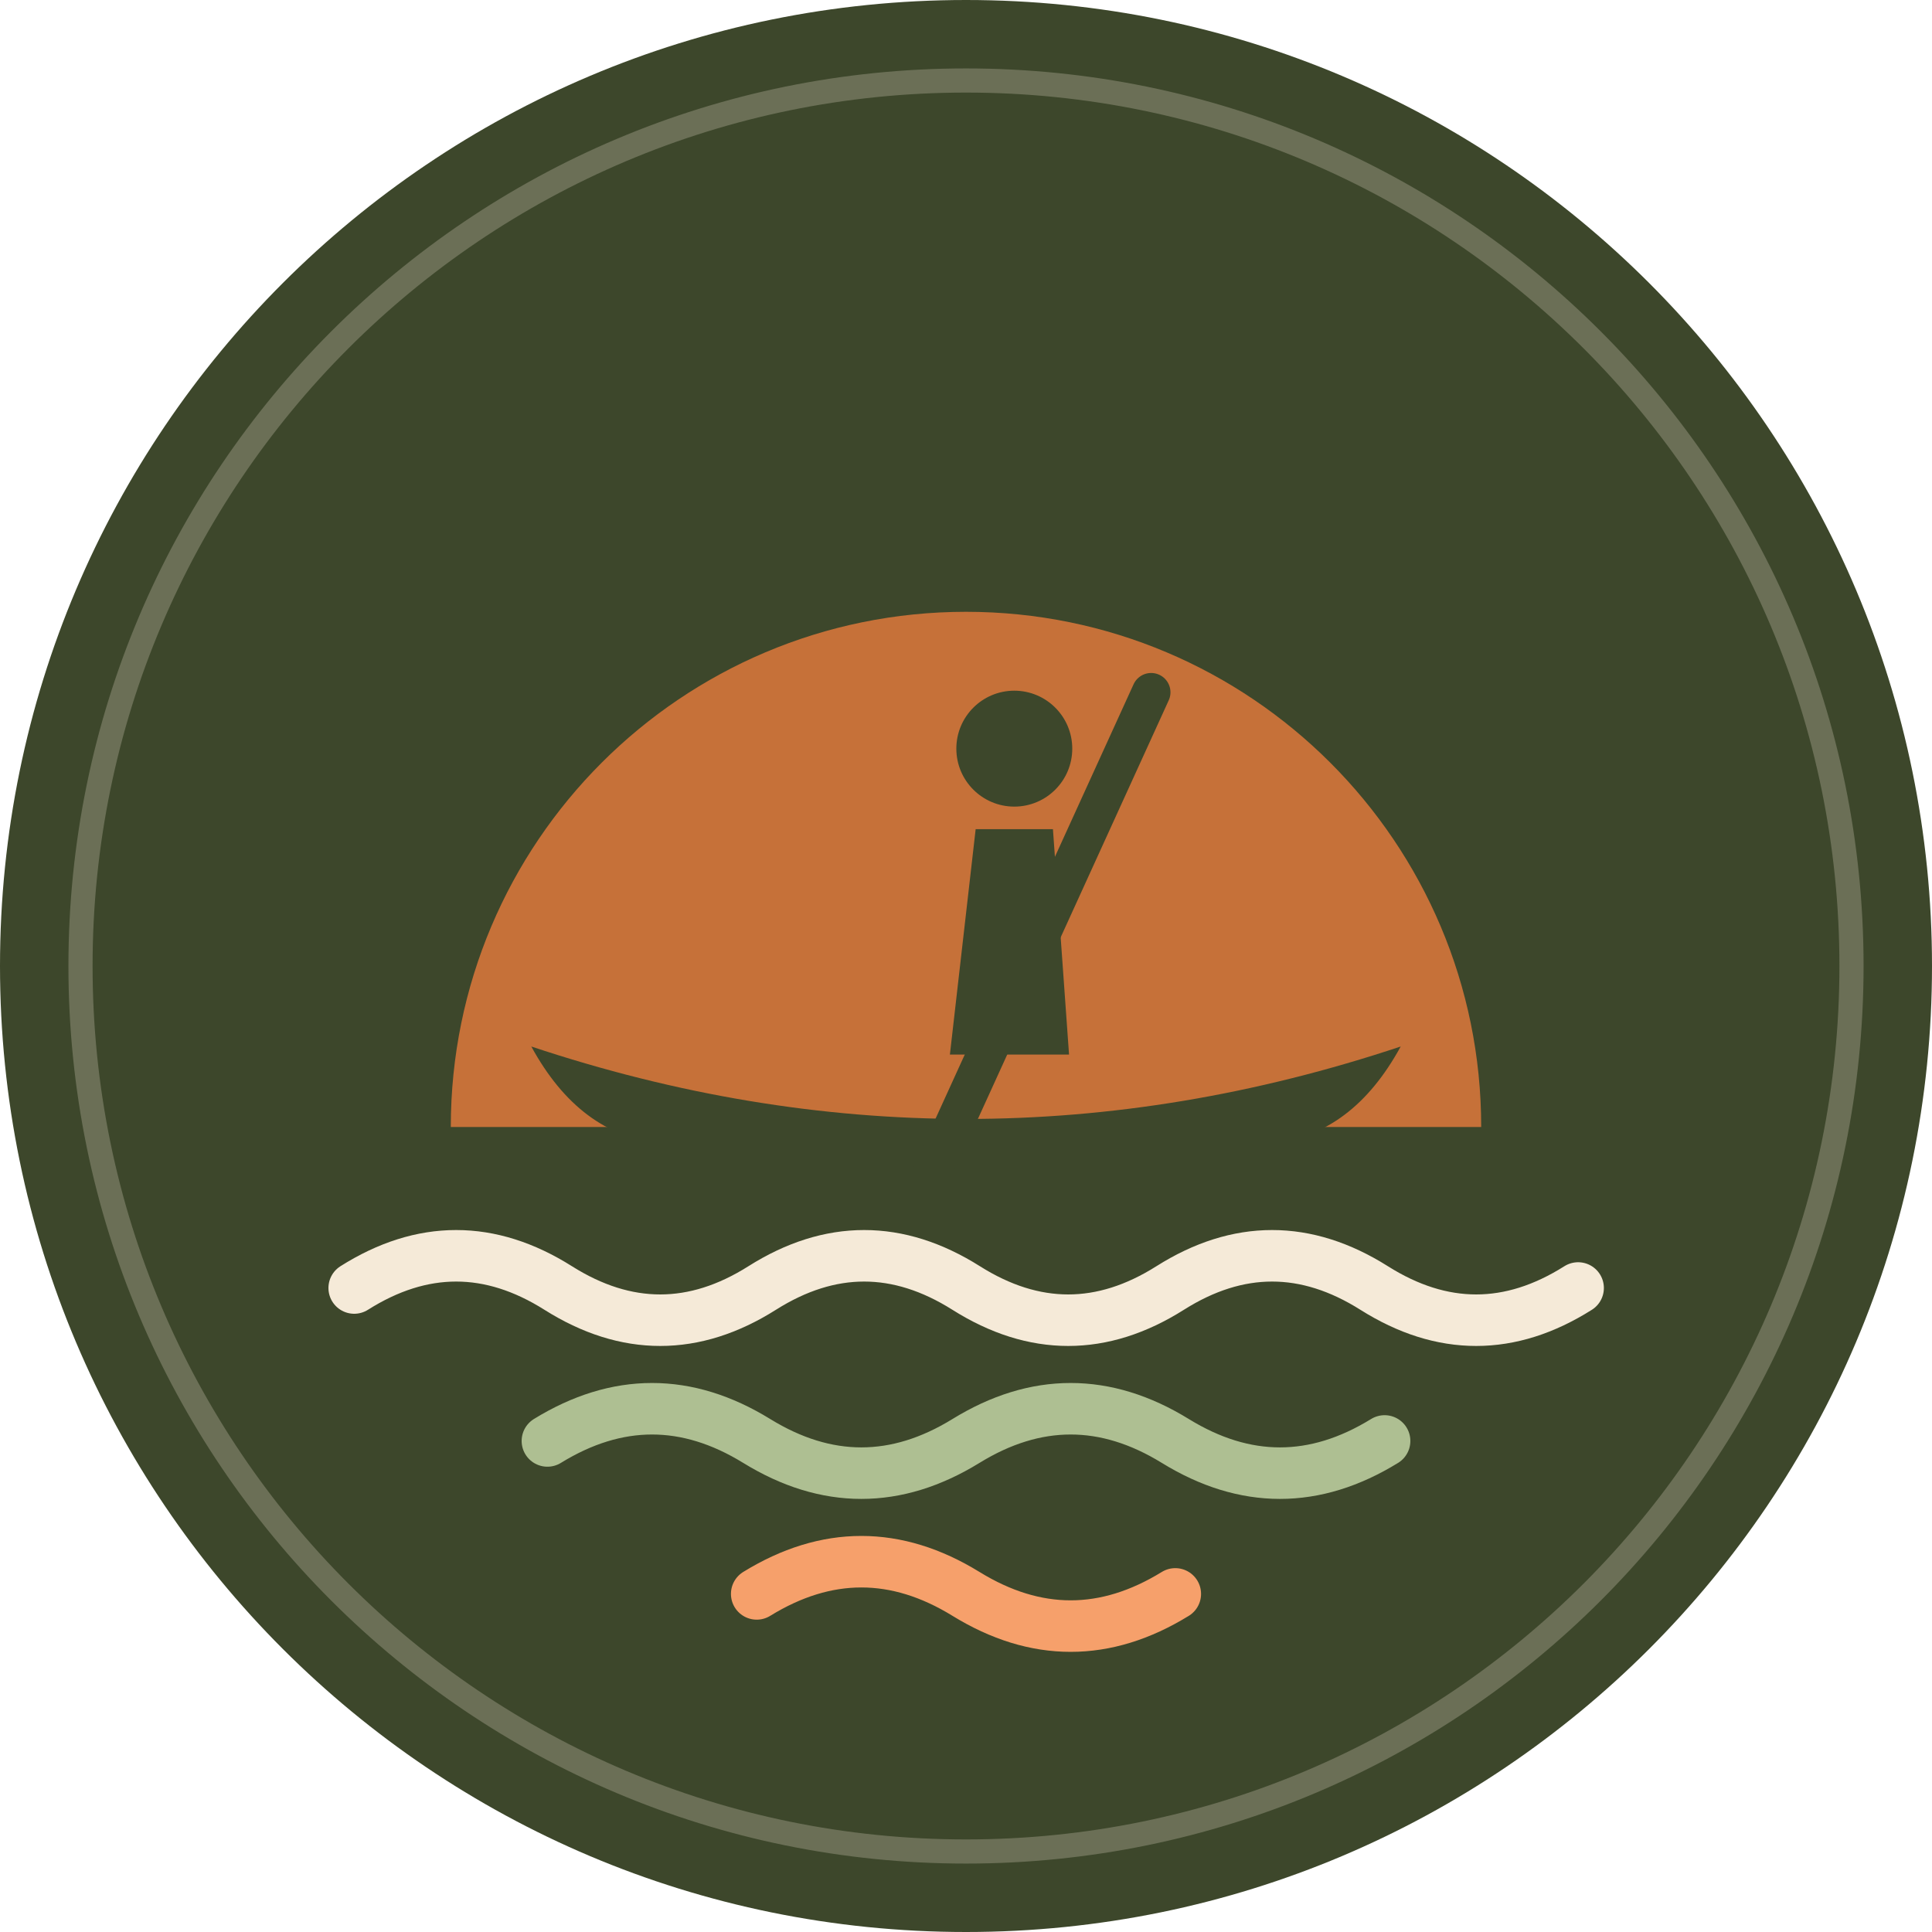
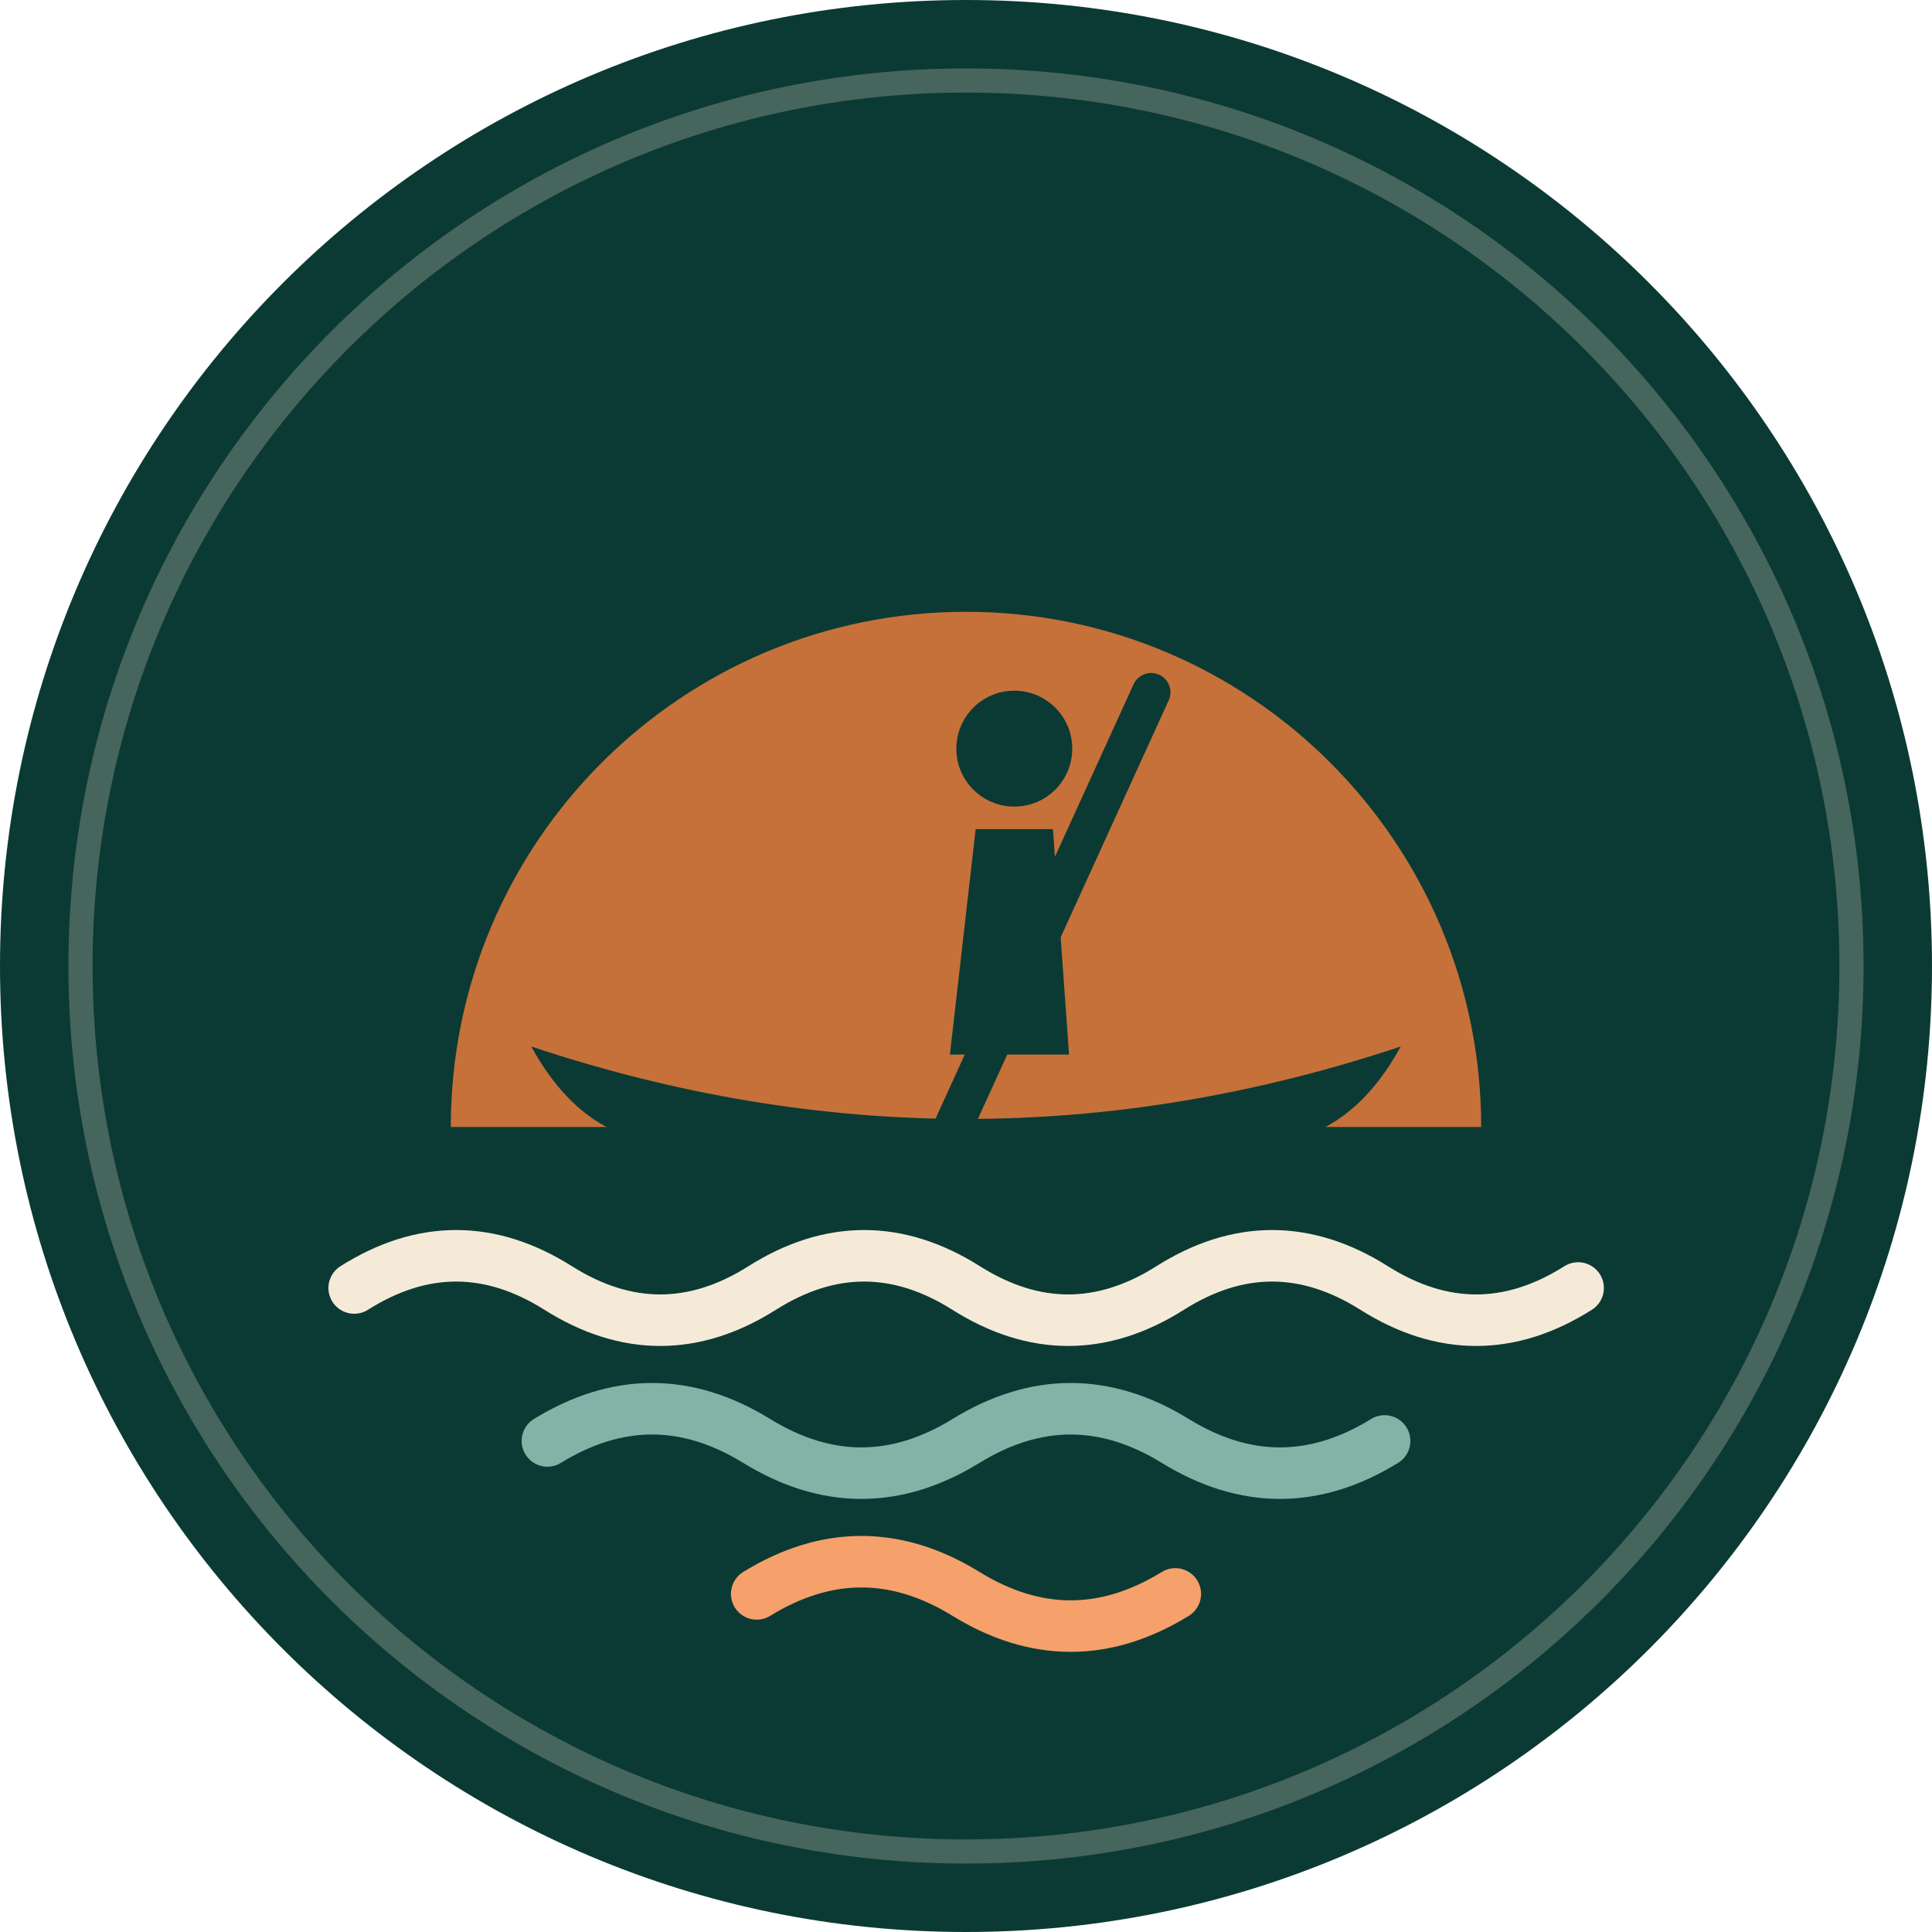
<svg xmlns="http://www.w3.org/2000/svg" viewBox="0 0 120 120" role="img" aria-label="Pieds dans l'eau">
-   <circle cx="60" cy="60" r="60" fill="#3d472b" />
+   <circle cx="60" cy="60" r="60" fill="#0b3a34" />
  <circle cx="60" cy="60" r="55" fill="none" stroke="#f5ead8" stroke-opacity=".25" stroke-width="1.5" />
  <path d="M28 70 A32 32 0 0 1 92 70 Z" fill="#c67139" />
-   <path d="M33 65 Q60 74 87 65 Q84 70.5 79 71 L41 71 Q36 70.5 33 65 Z" fill="#3d472b" />
-   <circle cx="63" cy="46.5" r="3.6" fill="#3d472b" />
-   <path d="M60.6 51.5 L65.4 51.5 L66.4 65.5 L59 65.5 Z" fill="#3d472b" />
-   <path d="M71.5 43 L56 77" stroke="#3d472b" stroke-width="2.4" stroke-linecap="round" />
+   <path d="M33 65 Q60 74 87 65 Q84 70.5 79 71 L41 71 Q36 70.5 33 65 Z" fill="#0b3a34" />
+   <circle cx="63" cy="46.5" r="3.6" fill="#0b3a34" />
+   <path d="M60.6 51.5 L65.4 51.5 L66.4 65.5 L59 65.5 Z" fill="#0b3a34" />
+   <path d="M71.5 43 L56 77" stroke="#0b3a34" stroke-width="2.4" stroke-linecap="round" />
  <path d="M22 80 q6.33 -4 12.67 0 t12.67 0 t12.67 0 t12.67 0 t12.67 0 t12.67 0" fill="none" stroke="#f5ead8" stroke-width="3.2" stroke-linecap="round" />
-   <path d="M34 89.5 q6.5 -4 13 0 t13 0 t13 0 t13 0" fill="none" stroke="#aebf92" stroke-width="3.2" stroke-linecap="round" />
+   <path d="M34 89.5 q6.5 -4 13 0 t13 0 t13 0 t13 0" fill="none" stroke="#82b3a6" stroke-width="3.2" stroke-linecap="round" />
  <path d="M47 99 q6.5 -4 13 0 t13 0" fill="none" stroke="#f6a06b" stroke-width="3.2" stroke-linecap="round" />
</svg>
